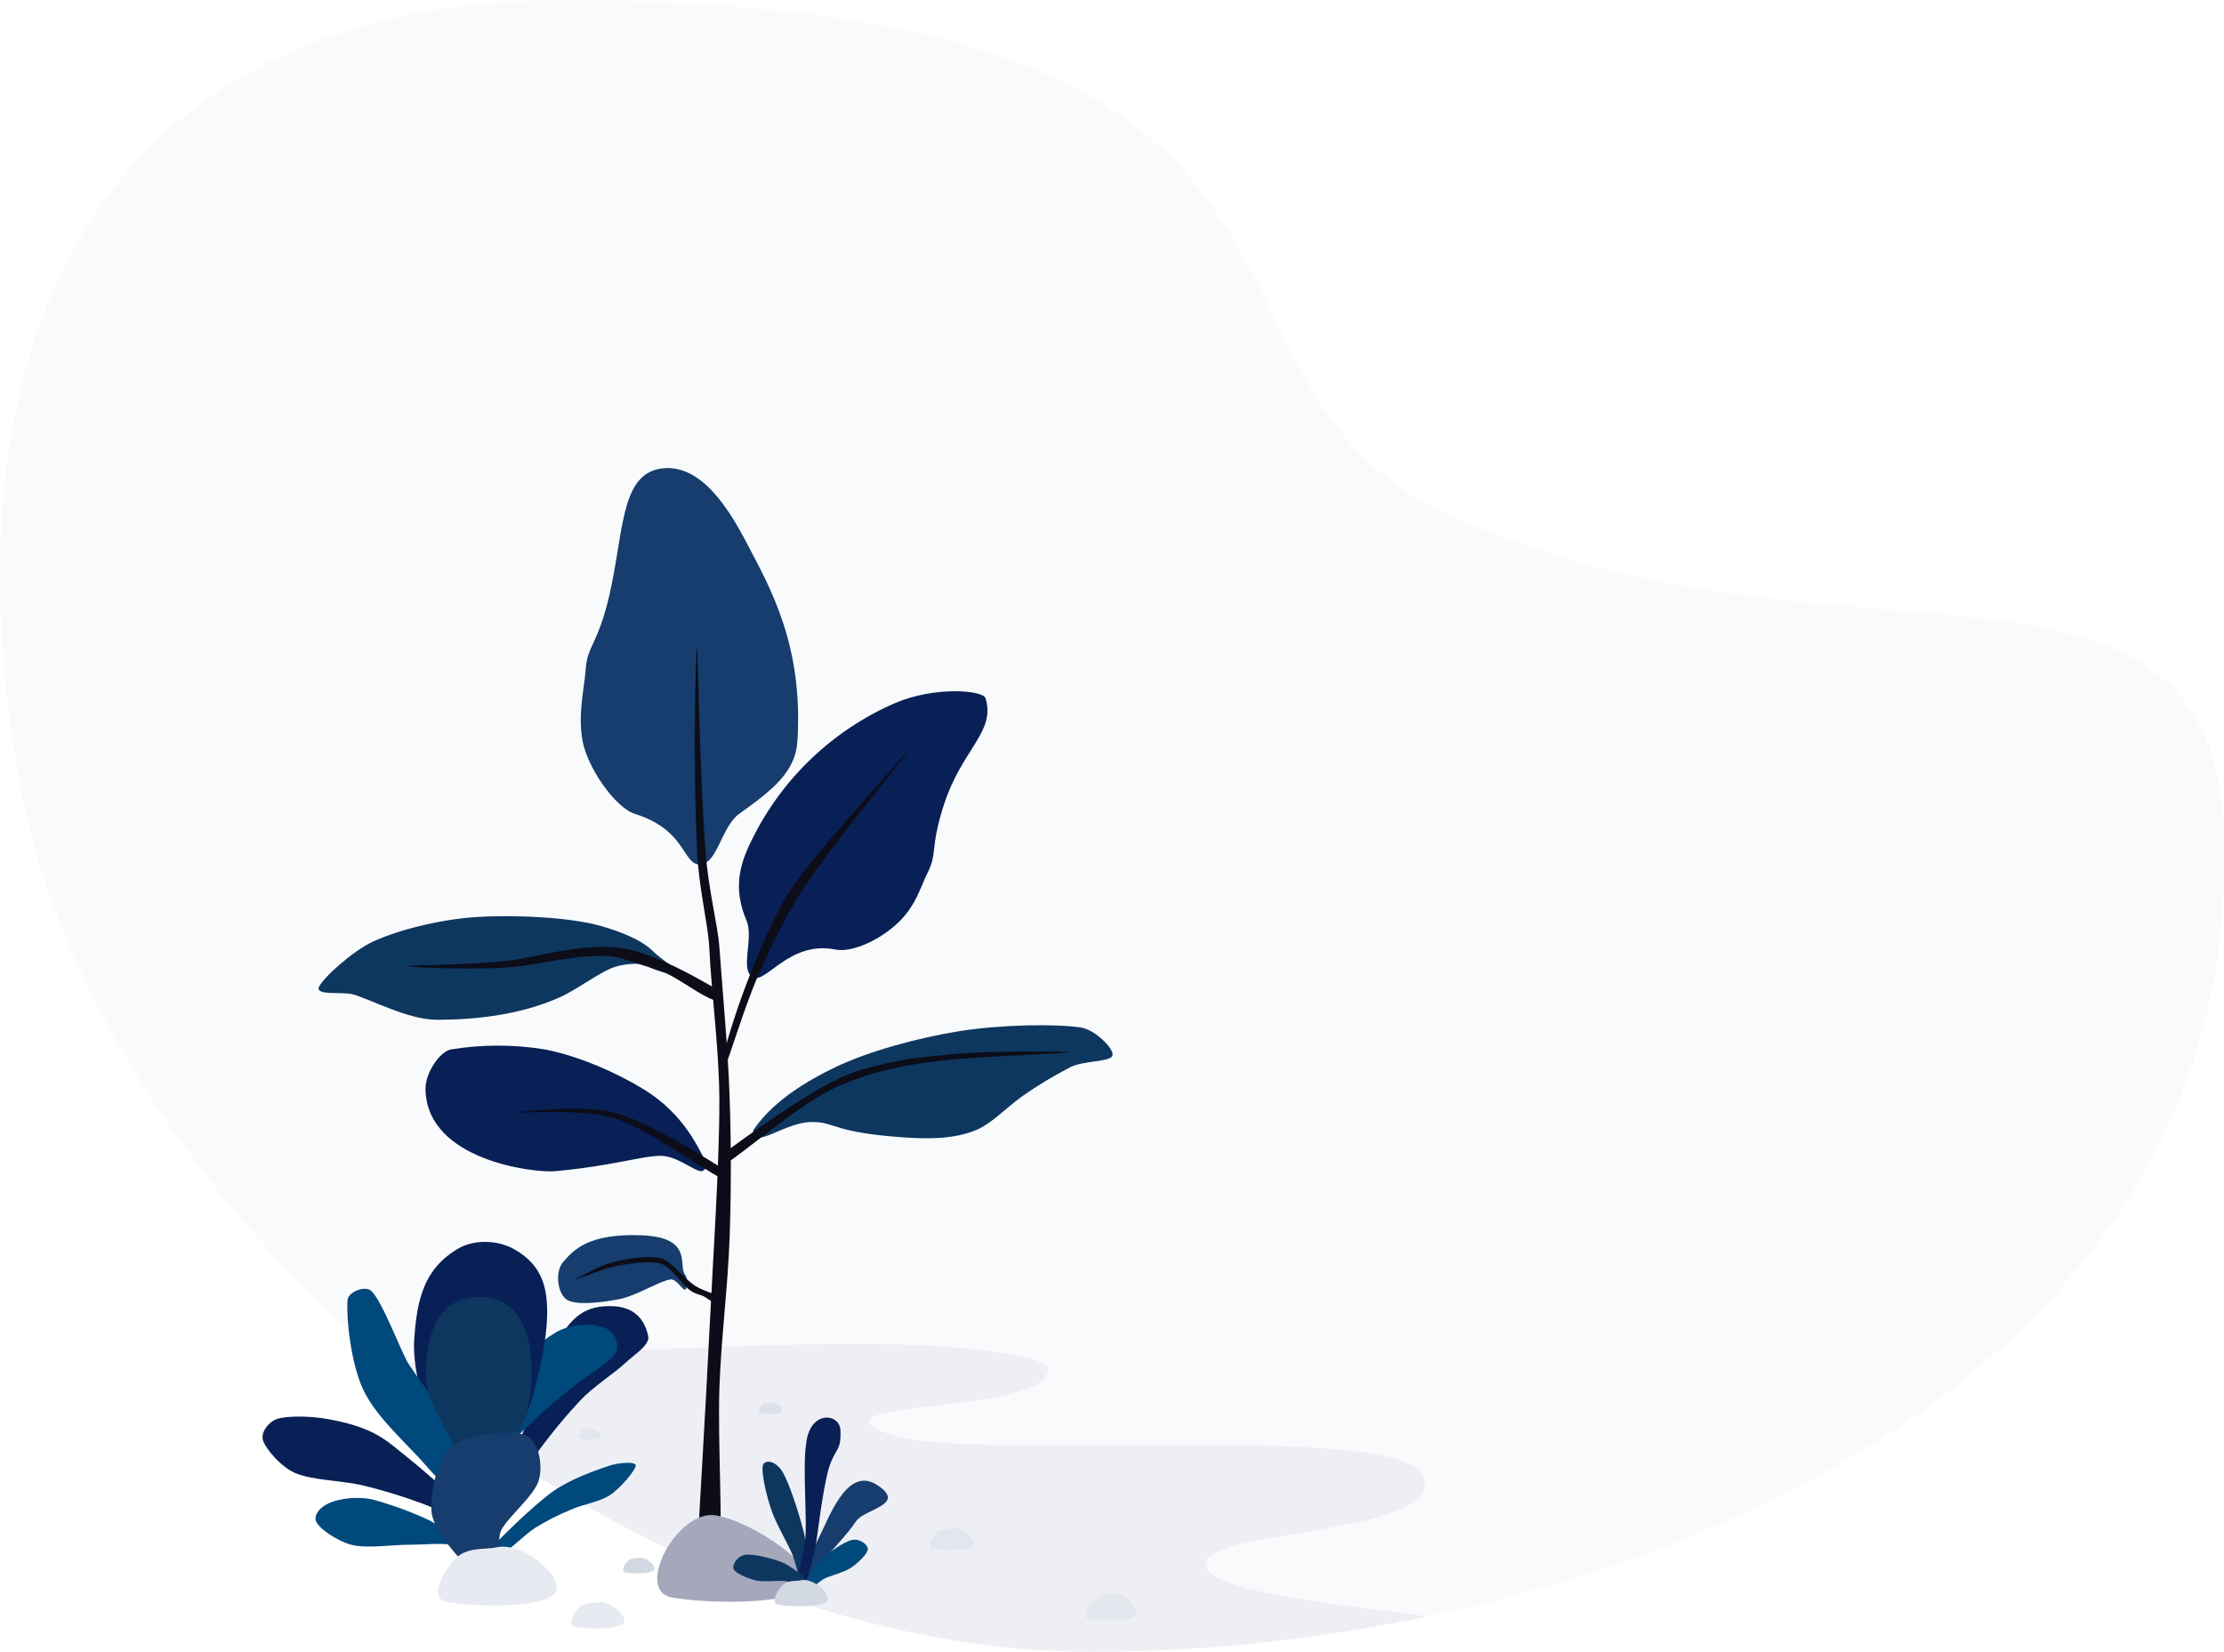
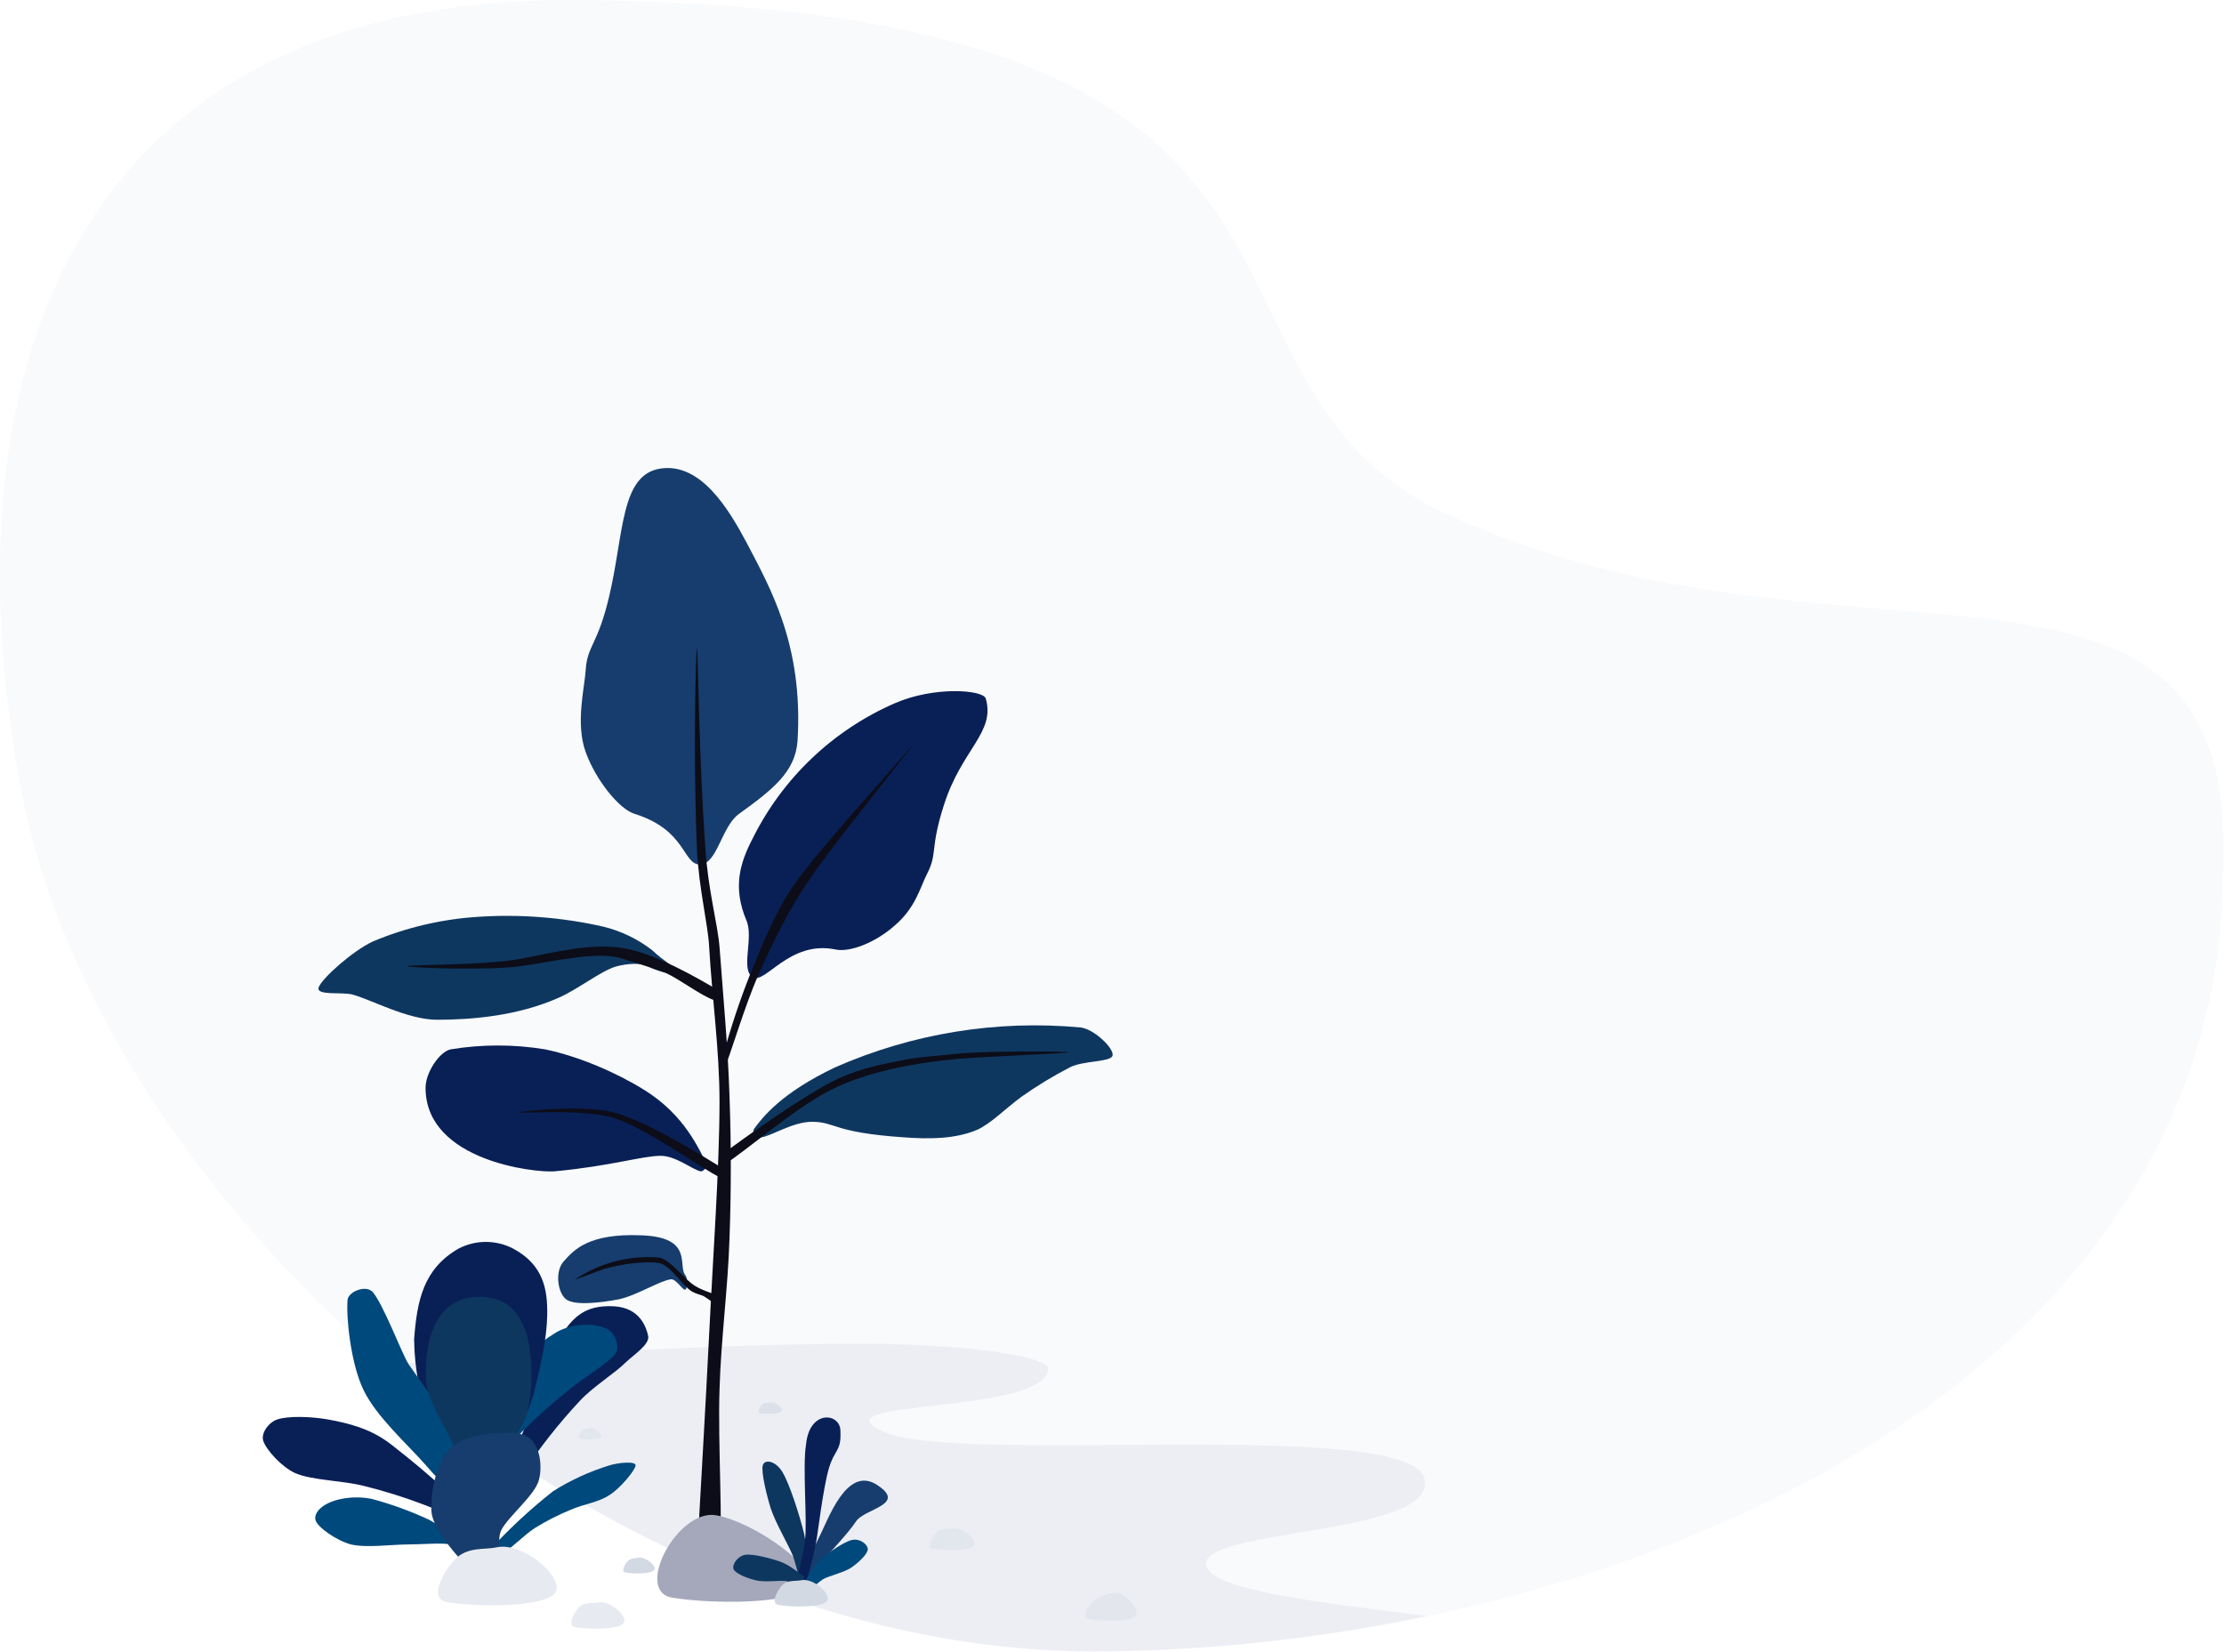
- <svg xmlns="http://www.w3.org/2000/svg" width="601.486" height="446.721" viewBox="0 0 601.486 446.721">
+ <svg xmlns="http://www.w3.org/2000/svg" width="601.5" height="446.7">
  <defs>
-     <clipPath id="clip-path">
-       <path id="Path_2692" data-name="Path 2692" d="M122.031-2.348C349.542-.915,279.452,100.336,359.942,137.061,467.5,186.138,572.227,131.768,569.27,230.9c.548,147.31-172.719,213.475-305.82,213.475S-5.239,324.323-26.518,210.588-11.07-2.348,122.031-2.348Z" transform="translate(391 449)" fill="#f1f2f7" opacity="0.416" />
+     <clipPath id="a">
+       <path fill="#f1f2f7" d="M122-2.3C349.5-1 279.5 100.3 360 137c107.5 49 212.2-5.3 209.3 93.8.5 147.3-172.7 213.5-305.8 213.5s-268.7-120-290-233.8S-11.1-2.4 122-2.4z" data-name="Path 2692" opacity=".4" transform="translate(391 449)" />
    </clipPath>
  </defs>
-   <g id="Group_1204" data-name="Group 1204" transform="translate(-556.845 -254.652)">
-     <g id="Group_1201" data-name="Group 1201" transform="translate(-56 -18)">
-       <path id="Path_2662" data-name="Path 2662" d="M122.031-2.348C349.542-.915,279.452,100.336,359.942,137.061,467.5,186.138,572.227,131.768,569.27,230.9c.548,147.31-172.719,213.475-305.82,213.475S-5.239,324.323-26.518,210.588-11.07-2.348,122.031-2.348Z" transform="translate(645 275)" fill="#f1f2f7" opacity="0.416" />
-       <g id="Mask_Group_7" data-name="Mask Group 7" transform="translate(254 -174)" clip-path="url(#clip-path)">
-         <path id="Path_2691" data-name="Path 2691" d="M11156.859,9886.88s121.934-10.52,194.071-10.79c28.709-.107,52.493,3.284,52.408,6.855-.3,12.442-65,8.075-44.3,17.1s141.126-4.121,145.929,12.34-67.369,13.45-58.164,25.133,114.738,12.3,98.293,26.012-198.953,28.718-198.953,28.718Z" transform="translate(-10761 -9066)" fill="#d0d4e2" opacity="0.286" />
+   <g data-name="Group 1204">
+     <g data-name="Group 1201">
+       <path fill="#f1f2f7" d="M154.2 0C381.7 1.4 311.6 102.7 392 139.4c107.6 49 212.3-5.3 209.3 93.8.6 147.4-172.7 213.5-305.8 213.5S26.9 326.7 5.6 213 21.1 0 154.2 0z" data-name="Path 2662" opacity=".4" />
+       <g clip-path="url(#a)" data-name="Mask Group 7" transform="translate(-358.8 -446.7)">
+         <path fill="#d0d4e2" d="M395.9 820.9s121.9-10.5 194-10.8c28.7-.1 52.5 3.3 52.4 6.8-.3 12.5-65 8.1-44.3 17.1s141.2-4 146 12.4-67.4 13.4-58.2 25.1 114.7 12.3 98.3 26-199 28.7-199 28.7z" data-name="Path 2691" opacity=".3" />
      </g>
-       <g id="Group_1110" data-name="Group 1110" transform="translate(-1188 92.18)">
-         <path id="Path_2416" data-name="Path 2416" d="M96.225-60.2c2.224-2.682,12.192-12.53,17.687-16.424,4.559-3.229,11.609-5.73,15.3-6.941,2.222-.731,7.018-1.212,7.018,0s-4.191,6.194-7.018,8.023c-2.91,1.882-7.169,2.4-10.517,3.908a66.38,66.38,0,0,0-9.772,4.987c-3,2.013-6,5.272-8.151,6.447C99.439-59.472,95.259-59.033,96.225-60.2Z" transform="translate(1836.556 660.391)" fill="#00497c" fill-rule="evenodd" />
-         <path id="Path_2417" data-name="Path 2417" d="M112.322-66.584A71.173,71.173,0,0,0,102.11-73.21a96.153,96.153,0,0,0-15.369-5.628,21.04,21.04,0,0,0-8.334,0c-5.056.886-7.418,3.586-6.985,5.628s5.827,5.64,9.583,6.626c4.205,1.1,11.136,0,15.647,0,3.807,0,8.809-.49,11.421,0,1.693.318,3.1,2.45,4.249,2.94.819.348,2.669.49,2.669,0S113.385-65.795,112.322-66.584Z" transform="translate(1814.81 664.831)" fill="#00497c" fill-rule="evenodd" />
-         <path id="Path_2418" data-name="Path 2418" d="M94.71-42.008c1.468-5.064,8.418-20.933,12.132-30.385,3.44-8.753,6.024-20.725,10.154-26.322,3.236-4.384,6.1-8.59,14.661-8.086,7.043.415,8.659,5.68,9.173,8.086s-3.832,5.01-6.11,7.169c-3.093,2.929-8.769,6.441-12.444,10.407a148.343,148.343,0,0,0-15.433,19.677c-3.748,6.051-6.784,16.212-8.806,19.454C97.449-41.068,94.4-40.944,94.71-42.008Z" transform="translate(1835.33 640.554)" fill="#092056" fill-rule="evenodd" />
-         <path id="Path_2419" data-name="Path 2419" d="M93.53-62.965c1.972-5.675,5.446-18.41,9.691-24.813a50.6,50.6,0,0,1,15.28-14.4c3.907-2.183,10.111-2.758,13.83-.793,2.023,1.068,3.44,4.6,2.173,6.509-1.775,2.663-7.857,6.123-11.981,9.472a147.855,147.855,0,0,0-13.2,11.651c-3.633,3.8-8.443,8.639-10.611,12.372-1.764,3.037-2.1,8.356-3.24,10.027-.67.986-3.35,1.17-3.576,0C91.568-54.609,92.418-59.766,93.53-62.965Z" transform="translate(1832.806 642.908)" fill="#00497c" fill-rule="evenodd" />
-         <path id="Path_2420" data-name="Path 2420" d="M99.426-37.952c-.326-3.672-.419-13.427-1.954-18.162-1.291-3.982-5.863-6.3-7.257-10.25C88.237-71.97,85.05-81.823,85.6-89.75c.729-10.547,2.49-19.005,11.875-24.512,4.269-2.506,10.491-2.346,14.849,0,8.4,4.518,9.318,11.412,9.219,18.09-.1,6.313-1.873,14.056-3.194,19.3a47.543,47.543,0,0,1-4.74,12.179c-1.674,2.726-5.665,3.744-6.862,6.711-1.642,4.07-2.49,13.724-2.989,17.707-.256,2.048.722,5.159,0,6.191s-3.608.645-4.33,0S99.541-36.666,99.426-37.952Z" transform="translate(1827.275 632.423)" fill="#092056" fill-rule="evenodd" />
-         <path id="Path_2421" data-name="Path 2421" d="M117.078-67.324a187.054,187.054,0,0,0-14.449-12.853c-5.22-4.077-8.26-7.782-21.253-10.11-4.512-.809-10.837-.967-13.752,0-2.183.724-4.467,3.617-3.739,5.8.809,2.427,4.861,7.088,8.594,8.761,4.535,2.034,12.828,2.041,18.619,3.441a140.55,140.55,0,0,1,16.13,4.961c3.448,1.336,7.353,2.93,9.849,5.106,2.377,2.073,3.825,7.308,5.126,7.953s3.274-2.566,2.68-4.081C124.029-60.522,119.909-64.547,117.078-67.324Z" transform="translate(1808.1 654.537)" fill="#092056" fill-rule="evenodd" />
-         <path id="Path_2422" data-name="Path 2422" d="M82.484-108.716c-1.669-1.594-6.292.147-6.479,2.448-.363,4.461.775,16.884,4.3,24.325S92.325-67.2,97.174-61.589c3.939,4.557,9.78,10,12.226,13.305,1.38,1.864,1.519,6.121,2.448,6.513s3.32-2.438,3.127-4.163c-.408-3.643-2.876-12.132-5.575-17.7-3.481-7.176-13.033-19.621-16.736-25.134C90.738-91.631,85.5-105.838,82.484-108.716Z" transform="translate(1818.831 638.363)" fill="#00497c" fill-rule="evenodd" />
-         <path id="Path_2423" data-name="Path 2423" d="M98.937-38.066c-.9-2.081.736-12.067,0-16.909-.488-3.21-1.837-6.5-2.657-9.194C94.106-71.3,87.5-78.843,87.293-86.194c-.519-18.2,8.131-21.554,13.043-21.909,9.822-.713,12.772,5.7,14.39,10.925,1.679,5.421,1.126,14.436,0,19.937-.985,4.806-5.437,8.349-6.764,13.072-.7,2.5-2.442,5.567-2.747,9.194-.383,4.559-.691,14.981-1.4,16.909C103.256-36.539,99.58-36.572,98.937-38.066Z" transform="translate(1828.801 639.398)" fill="#0e3760" fill-rule="evenodd" />
-         <path id="Path_2424" data-name="Path 2424" d="M96.1-54.206s-7.605-7.941-8.014-13.022c-.411-5.115,1.353-14.207,5.546-17.668s15.688-4.578,19.611-3.1,4.935,7.9,3.931,11.975c-1.06,4.308-8.577,10.24-10.293,13.876-1.129,2.393,0,7.938,0,7.938Z" transform="translate(1829.467 656.58)" fill="#163d6d" fill-rule="evenodd" />
+       <g fill-rule="evenodd" data-name="Group 1110">
+         <path fill="#00497c" d="M132 419.7a144 144 0 0 1 17.6-16.4 63.6 63.6 0 0 1 15.3-7c2.2-.7 7-1.2 7 0s-4.1 6.2-7 8c-2.9 2-7.1 2.5-10.5 4a66.4 66.4 0 0 0-9.8 5c-3 2-6 5.2-8.1 6.4-1.3.7-5.5 1.2-4.6 0z" data-name="Path 2416" />
+         <path fill="#00497c" d="M126.3 417.8A71.2 71.2 0 0 0 116 411a96.2 96.2 0 0 0-15.4-5.6 21 21 0 0 0-8.3 0c-5 1-7.4 3.6-7 5.6s5.8 5.7 9.6 6.7c4.2 1 11.1 0 15.6 0 3.8 0 8.8-.5 11.4 0 1.7.3 3.1 2.4 4.3 3 .8.3 2.7.4 2.7 0s-1.7-2.2-2.7-3z" data-name="Path 2417" />
+         <path fill="#092056" d="M129.2 418c1.5-5 8.4-20.9 12.1-30.3 3.5-8.8 6-20.7 10.2-26.3 3.2-4.4 6-8.6 14.6-8.1 7 .4 8.7 5.7 9.2 8s-3.8 5-6.1 7.2c-3 3-8.8 6.5-12.4 10.4a148.3 148.3 0 0 0-15.5 19.7c-3.7 6-6.8 16.2-8.8 19.5-.6 1-3.6 1-3.3 0z" data-name="Path 2418" />
+         <path fill="#00497c" d="M125.5 399.5c2-5.7 5.4-18.4 9.7-24.8a50.6 50.6 0 0 1 15.3-14.4c3.9-2.2 10-2.8 13.8-.8 2 1 3.4 4.6 2.2 6.5-1.8 2.6-7.9 6.1-12 9.4a147.9 147.9 0 0 0-13.2 11.7c-3.6 3.8-8.5 8.6-10.6 12.4-1.8 3-2.1 8.3-3.3 10-.6 1-3.3 1.2-3.5 0a29 29 0 0 1 1.6-10z" data-name="Path 2419" />
+         <path fill="#092056" d="M125.9 414c-.4-3.7-.5-13.4-2-18.2-1.3-4-5.9-6.3-7.3-10.2a65 65 0 0 1-4.6-23.4c.8-10.5 2.5-19 12-24.5a16 16 0 0 1 14.8 0c8.4 4.5 9.3 11.4 9.2 18-.1 6.4-1.9 14.1-3.2 19.4a47.5 47.5 0 0 1-4.8 12.2c-1.6 2.7-5.6 3.7-6.8 6.7-1.7 4-2.5 13.7-3 17.7-.3 2 .7 5.1 0 6.2s-3.6.6-4.3 0 0-2.6 0-3.9z" data-name="Path 2420" />
+         <path fill="#092056" d="M124.3 406.7A187 187 0 0 0 110 394c-5.2-4-8.3-7.8-21.3-10.1-4.5-.8-10.8-1-13.7 0-2.2.7-4.5 3.6-3.8 5.8.8 2.4 4.9 7 8.6 8.7 4.6 2 12.9 2 18.7 3.5a140.6 140.6 0 0 1 16 5c3.5 1.3 7.4 2.9 10 5 2.3 2.1 3.8 7.4 5 8s3.3-2.6 2.7-4c-.8-2.3-5-6.3-7.8-9z" data-name="Path 2421" />
+         <path fill="#00497c" d="M100.5 349.2c-1.7-1.6-6.3.1-6.5 2.4-.4 4.5.8 17 4.3 24.3s12 14.8 16.9 20.4c3.9 4.6 9.7 10 12.2 13.3 1.4 1.9 1.5 6.1 2.4 6.5s3.4-2.4 3.2-4.1a71 71 0 0 0-5.6-17.7c-3.5-7.2-13-19.7-16.8-25.2-1.9-2.8-7.1-17-10.1-20z" data-name="Path 2422" />
+         <path fill="#0e3760" d="M126.9 420.9c-1-2.1.7-12.1 0-17-.5-3.2-1.8-6.4-2.7-9.1-2.1-7.2-8.7-14.7-9-22-.5-18.3 8.2-21.6 13-22 10-.7 12.9 5.7 14.5 11a47.8 47.8 0 0 1 0 19.9c-1 4.8-5.5 8.3-6.8 13-.7 2.6-2.4 5.6-2.7 9.3-.4 4.5-.7 15-1.4 16.9-.6 1.5-4.3 1.5-5 0z" data-name="Path 2423" />
+         <path fill="#163d6d" d="M124.7 421.9s-7.6-8-8-13c-.4-5.1 1.4-14.2 5.6-17.7s15.6-4.6 19.6-3 4.9 7.8 3.9 11.9c-1 4.3-8.6 10.2-10.3 13.9-1.1 2.4 0 7.9 0 7.9z" data-name="Path 2424" />
      </g>
-       <g id="Group_1115" data-name="Group 1115" transform="translate(-110 -6105.82)">
-         <path id="Path_2404" data-name="Path 2404" d="M80.506-319.3c-11.14,1.535-10.108,17.376-14.08,34.424-3.112,13.357-5.965,13.345-6.389,20.13-.3,4.774-2.776,14.386,0,22.138,2.7,7.542,9.077,15.392,13.227,16.678C87.357-221.558,86.207-212.2,90.928-212.2s5.822-10.272,10.66-13.723c9.046-6.454,15.218-11.327,15.736-19.664,1.61-25.922-7.322-41.378-13.7-53.548C98.8-308.342,91.219-320.771,80.506-319.3Z" transform="translate(821.187 6824.482)" fill="#163d6d" fill-rule="evenodd" />
-         <path id="Path_2405" data-name="Path 2405" d="M160.861-267.526c2.759,9.2-6.409,13.717-11.273,28.8-3.811,11.817-1.672,13.022-4.473,18.531-1.972,3.877-3.13,9.234-8.768,14.14-5.487,4.773-12.337,7.246-16.031,6.488-12.546-2.574-18.915,9.488-22.445,7.478s.367-10.547-1.665-15.319c-3.8-8.922-1.779-15.527,1.665-22.294a77.483,77.483,0,0,1,38.476-36.517C147.147-270.849,160.2-269.733,160.861-267.526Z" transform="translate(828.537 6834.853)" fill="#092056" fill-rule="evenodd" />
-         <path id="Path_2406" data-name="Path 2406" d="M88-136.9c-1.956-2.451,2.32-10.122-11.738-10.672-14.456-.564-18.341,3.974-21.134,7.072-2.413,2.677-1.659,8.432.713,10.224s9.577.885,14.237,0c4.7-.894,10.985-4.929,13.972-5.359,1.6-.231,3.292,2.986,3.95,2.775S88.844-135.837,88-136.9Z" transform="translate(820.131 6860.13)" fill="#163d6d" fill-rule="evenodd" />
-         <path id="Path_2407" data-name="Path 2407" d="M96.726-203.748c.294-1.252-3.4-3.014-6.507-6.034-3.446-3.346-9.745-5.372-13.24-6.44-8.457-2.583-24.1-3.26-34.469-2.589-9.5.615-20.886,3.44-27.768,6.615C9.161-209.621.963-202.151.074-199.829s6.5,1.152,9.172,1.905c5.145,1.455,14.9,6.886,22.843,6.886,9.222,0,21.774-1.032,32.953-5.99,5.253-2.33,11.289-7.2,15.381-8.39,2.834-.826,7.046-1.162,8.866,0C90.814-204.445,96.478-202.69,96.726-203.748Z" transform="translate(809 6845.307)" fill="#0e3760" fill-rule="evenodd" />
-         <path id="Path_2408" data-name="Path 2408" d="M97.454-166.357c2.393-3.392,7.494-9.9,21.944-16.845,9.261-4.451,22.535-8.018,33.649-9.816,10.869-1.758,26.116-2.07,33.03-.972,3.753.6,8.969,5.76,8.449,7.558s-8.061,1.314-11.567,3.23a112.356,112.356,0,0,0-12.966,7.86c-4.663,3.462-8.367,7.38-12.17,8.985-6.065,2.559-13.028,2.52-19.679,2.065-19.377-1.327-18.438-4.169-24.87-4.169-5.261,0-10.859,3.736-13.719,4.169C98.579-164.144,96.889-165.556,97.454-166.357Z" transform="translate(829.198 6850.375)" fill="#0e3760" fill-rule="evenodd" />
-         <path id="Path_2409" data-name="Path 2409" d="M99.984-158.156C98.109-161.548,94.316-171.285,83-178.23c-7.254-4.451-17.483-8.99-26.678-10.788a78.6,78.6,0,0,0-25.55,0c-2.94.6-6.909,6.319-6.821,10.788.384,19.372,29.663,22.595,34.872,22.139,15.177-1.327,23.733-4.171,28.771-4.171,4.12,0,8.505,3.737,10.745,4.171C99.1-155.942,100.426-157.355,99.984-158.156Z" transform="translate(813.969 6851.322)" fill="#092056" fill-rule="evenodd" />
-         <path id="Path_2410" data-name="Path 2410" d="M84.849-33.42c1.11-20.039,2.34-40.071,3.329-60.116,1.011-20.486,2.736-45.351,2.736-62.8,0-14-2.046-27.926-2.736-41.907-.305-6.175-2.84-15.724-3.329-26.418-1.131-24.739-.318-54.452,0-54.452s.54,29.875,2.277,54.452c.775,10.969,3.334,20.182,3.788,26.418.98,13.453,2.3,27.245,2.766,40.369q.673,19.177,0,38.377c-.461,13.211-2.327,27.237-2.766,40.891-.461,14.347,1.011,37.658,0,45.19-.265,1.978-4.043,0-6.065,0" transform="translate(826.485 6832.844)" fill="#0c0d18" fill-rule="evenodd" />
-         <path id="Path_2411" data-name="Path 2411" d="M142.6-258.051c-10.889,12.808-25.21,27.917-32.668,38.425-5.3,7.47-8.9,17.026-12.072,24.626a204.362,204.362,0,0,0-6.988,20.975c-.4,1.483-.623,6.011,0,4.6,1.548-3.5,5.606-17.283,9.286-25.58,3.712-8.368,7.8-16.918,12.983-24.626,7.073-10.508,19.639-25.617,29.458-38.425" transform="translate(827.776 6837.215)" fill="#0c0d18" fill-rule="evenodd" />
-         <path id="Path_2412" data-name="Path 2412" d="M91-161.316c5.1-3.85,21.819-15.846,30.588-19.945,6.805-3.183,11.987-3.929,17.373-5.143,3.43-.774,11.446-1.362,14.944-1.741,6.778-.734,30.277-.706,30.277-.4s-20.168,1-30.277,1.854c-10.447.885-22.266,2.882-32.317,7.441C111.1-174.5,96.1-161.1,91-158.163,89.988-157.583,90.069-160.615,91-161.316Z" transform="translate(827.73 6851.595)" fill="#0c0d18" fill-rule="evenodd" />
-         <path id="Path_2413" data-name="Path 2413" d="M102.977-201.081c-4.141-2.341-16.121-9.417-24.846-10.732s-18.457,1.115-27.508,2.847c-9.343,1.788-30.833,1.649-30.833,1.979s21.49,1.315,30.833,0c9.1-1.28,21.17-4.153,27.508-1.979,1.618.554,10.05,3.137,11.608,3.839,4.141,1.867,9.876,6.395,13.238,7.358C104.051-197.461,103.948-200.533,102.977-201.081Z" transform="translate(813.106 6846.731)" fill="#0c0d18" fill-rule="evenodd" />
-         <path id="Path_2414" data-name="Path 2414" d="M99.481-160.076C94.7-163.018,79.9-172.422,70.773-174.892c-8.375-2.266-26.054-.258-26.054,0s17.784-1.121,26.054,1.546C79.9-170.4,94.7-159.451,99.481-157.24,100.348-156.84,100.294-159.576,99.481-160.076Z" transform="translate(818.279 6854.249)" fill="#0c0d18" fill-rule="evenodd" />
-         <path id="Path_2415" data-name="Path 2415" d="M95.572-132.4c-1.033-.692-4.182-1.291-6.6-3.222-3.212-2.562-5.968-6.523-8.884-6.9-5.112-.665-11.818.795-15,2.038-1.534.6-7.914,3.9-7.7,3.9s6.2-2.274,8.029-2.85c3.185-1,10.316-2.362,14.677-1.639,2.725.452,5.333,4.483,7.971,6.956,1.466,1.374,3.409,1.578,4.268,2.067,1.082.616,2.706,1.907,3.247,1.849S96.186-131.99,95.572-132.4Z" transform="translate(820.905 6861.151)" fill="#0c0d18" fill-rule="evenodd" />
+       <g fill-rule="evenodd" data-name="Group 1115">
+         <path fill="#163d6d" d="M178.8 126.7c-11 1.5-10 17.4-14 34.4-3.1 13.4-6 13.4-6.4 20.2-.3 4.7-2.8 14.4 0 22.1 2.7 7.5 9 15.4 13.2 16.7 14.1 4.4 13 13.7 17.7 13.7s5.8-10.3 10.6-13.7c9-6.5 15.2-11.3 15.8-19.7 1.6-25.9-7.4-41.4-13.7-53.5-4.9-9.2-12.4-21.7-23.2-20.2z" data-name="Path 2404" />
+         <path fill="#092056" d="M266.6 188.9c2.7 9.2-6.5 13.7-11.3 28.8-3.8 11.8-1.7 13-4.5 18.5-2 3.9-3.1 9.2-8.8 14.1-5.4 4.8-12.3 7.3-16 6.5-12.5-2.6-19 9.5-22.4 7.5s.3-10.6-1.7-15.3c-3.8-9-1.8-15.6 1.7-22.3a77.5 77.5 0 0 1 38.4-36.5c10.8-4.7 23.9-3.6 24.6-1.3z" data-name="Path 2405" />
+         <path fill="#163d6d" d="M185.3 344.8c-2-2.5 2.3-10.2-11.8-10.7-14.4-.6-18.3 4-21 7-2.5 2.7-1.7 8.5.6 10.3s9.6.9 14.3 0c4.7-1 11-5 14-5.4 1.5-.2 3.2 3 3.9 2.8s.8-3 0-4z" data-name="Path 2406" />
+         <path fill="#0e3760" d="M182.9 263c.3-1.2-3.4-3-6.5-6a35.2 35.2 0 0 0-13.3-6.4 118 118 0 0 0-34.4-2.6 88 88 0 0 0-27.8 6.6c-5.6 2.6-13.8 10-14.7 12.4s6.5 1.2 9.2 2c5.1 1.4 14.9 6.8 22.8 6.8 9.3 0 21.8-1 33-6 5.2-2.3 11.3-7.2 15.4-8.4 2.8-.8 7-1.1 8.8 0 1.6 1 7.2 2.7 7.5 1.7z" data-name="Path 2407" />
+         <path fill="#0e3760" d="M203.8 305.5c2.4-3.3 7.5-9.9 22-16.8a134 134 0 0 1 66.6-10.8c3.8.6 9 5.8 8.5 7.6s-8 1.3-11.6 3.2a112.4 112.4 0 0 0-13 7.9c-4.6 3.4-8.3 7.3-12.1 9-6 2.5-13 2.5-19.7 2-19.4-1.3-18.4-4.2-24.9-4.2-5.2 0-10.8 3.8-13.7 4.2-1 .2-2.7-1.3-2-2z" data-name="Path 2408" />
+         <path fill="#092056" d="M191.1 314.7c-1.9-3.4-5.7-13.1-17-20-7.2-4.5-17.5-9-26.7-10.9a78.6 78.6 0 0 0-25.5 0c-3 .6-7 6.4-6.8 10.8.4 19.4 29.6 22.6 34.8 22.2 15.2-1.4 23.8-4.2 28.8-4.2 4.1 0 8.5 3.7 10.8 4.2.7.1 2-1.3 1.6-2.1z" data-name="Path 2409" />
+         <path fill="#0c0d18" d="M188.5 421c1.1-20 2.3-40.1 3.3-60.2 1-20.4 2.8-45.3 2.8-62.8 0-14-2-27.9-2.8-41.9-.3-6.1-2.8-15.7-3.3-26.4-1.1-24.7-.3-54.4 0-54.4s.5 29.8 2.3 54.4c.7 11 3.3 20.2 3.8 26.4 1 13.5 2.3 27.3 2.7 40.4q.7 19.2 0 38.4c-.4 13.2-2.3 27.2-2.7 40.9-.5 14.3 1 37.6 0 45.2-.3 2-4 0-6.1 0" data-name="Path 2410" />
+         <path fill="#0c0d18" d="M247.5 200.7c-10.9 12.8-25.2 28-32.6 38.4-5.3 7.5-9 17-12.1 24.6a204.4 204.4 0 0 0-7 21c-.4 1.5-.6 6 0 4.6 1.6-3.5 5.6-17.3 9.3-25.6 3.7-8.3 7.8-16.9 13-24.6 7-10.5 19.6-25.6 29.4-38.4" data-name="Path 2411" />
+         <path fill="#0c0d18" d="M195.9 311.8c5-3.8 21.8-15.8 30.6-20 6.8-3.1 12-3.9 17.3-5 3.5-.9 11.5-1.4 15-1.8 6.8-.8 30.3-.7 30.3-.4s-20.2 1-30.3 1.8c-10.5 1-22.3 3-32.3 7.5-10.5 4.7-25.5 18.1-30.6 21-1 .6-1-2.4 0-3z" data-name="Path 2412" />
+         <path fill="#0c0d18" d="M193.2 267.2c-4.1-2.4-16-9.4-24.8-10.8s-18.5 1.2-27.5 2.9c-9.4 1.8-30.8 1.6-30.8 2s21.4 1.3 30.8 0c9-1.3 21.2-4.2 27.5-2 1.6.5 10 3.1 11.6 3.8 4.1 1.9 9.9 6.4 13.2 7.4 1.1.3 1-2.8 0-3.3z" data-name="Path 2413" />
+         <path fill="#0c0d18" d="M195 315.7c-4.9-3-19.7-12.3-28.8-14.8-8.4-2.3-26-.3-26 0s17.7-1.1 26 1.5c9.1 3 24 14 28.7 16.1.9.4.8-2.3 0-2.8z" data-name="Path 2414" />
+         <path fill="#0c0d18" d="M193.6 350.3c-1-.7-4.2-1.3-6.6-3.2-3.2-2.6-6-6.6-8.9-7a35.7 35.7 0 0 0-22.7 6c.3 0 6.2-2.3 8-2.9 3.3-1 10.4-2.3 14.8-1.6 2.7.5 5.3 4.5 8 7 1.4 1.3 3.3 1.5 4.2 2 1 .6 2.7 2 3.2 1.9s.6-1.8 0-2.2z" data-name="Path 2415" />
      </g>
    </g>
-     <path id="Path_2679" data-name="Path 2679" d="M11522.438,9748.3c10.425,1.759,29.2,14.931,24.587,19.521s-25.95,4.466-36.375,2.708S11512.013,9746.542,11522.438,9748.3Z" transform="translate(-10772 -9083.813)" fill="#a4a8ba" />
-     <path id="Path_2680" data-name="Path 2680" d="M11523.065,9751.142c7.714-1.739,19.329,9.006,15.665,12.654s-20.625,3.55-28.911,2.152c-4.938-.833-1.459-7.722,1.853-11.423S11519.949,9751.845,11523.065,9751.142Z" transform="translate(-10832 -9078)" fill="#e7eaf0" />
-     <path id="Path_2681" data-name="Path 2681" d="M11514.408,9751.037c3.462-.779,8.675,4.043,7.03,5.68s-9.257,1.594-12.976.967c-2.217-.375-.654-3.466.832-5.127S11513.01,9751.354,11514.408,9751.037Z" transform="translate(-10796 -9063)" fill="#e7eaf0" />
-     <path id="Path_2683" data-name="Path 2683" d="M11511.534,9751c2.05-.462,5.138,2.395,4.163,3.363s-5.482.944-7.685.573c-1.313-.223-.388-2.053.493-3.037S11510.705,9751.189,11511.534,9751Z" transform="translate(-10782 -9075)" fill="#d3d9e3" />
-     <path id="Path_2684" data-name="Path 2684" d="M89.833-54.206A87.806,87.806,0,0,1,88.04-67.228c-.092-5.115-3.393-20.678,6.509-20.17s.225,7.3,0,11.379c-.237,4.308-1.919,10.24-2.3,13.876a78.935,78.935,0,0,0,0,7.938Z" transform="translate(668.457 684.663) rotate(30)" fill="#163d6d" fill-rule="evenodd" />
-     <path id="Path_2685" data-name="Path 2685" d="M93.142-54.206a82.707,82.707,0,0,0,1.912-13.022c.1-5.115-.323-14.207-1.323-17.668s-3.743-4.578-4.679-3.1-1.178,7.9-.938,11.975c.253,4.308,2.047,10.24,2.456,13.876a74.031,74.031,0,0,1,0,7.938Z" transform="matrix(0.966, -0.259, 0.259, 0.966, 699.936, 759.021)" fill="#0e3760" fill-rule="evenodd" />
-     <path id="Path_2686" data-name="Path 2686" d="M93.142-41.585a84.509,84.509,0,0,0,.47-9.462c.046-3.3-.979-11.465-.95-19.585s2.663-6.777,1.068-12.893c-1-4.73-9.453-3.968-8.325,5.543.253,5.888,4.755,20.58,5.164,25.549.269,3.27,0,10.848,0,10.848Z" transform="matrix(0.978, 0.208, -0.208, 0.978, 675.106, 703.82)" fill="#092056" fill-rule="evenodd" />
-     <path id="Path_2688" data-name="Path 2688" d="M93.142-69.374s1.815-4.443,1.912-7.285c.1-2.861-.323-7.947-1.323-9.883s-3.743-2.561-4.679-1.734-1.178,4.417-.938,6.7c.253,2.41,2.047,5.728,2.456,7.762a23.206,23.206,0,0,1,0,4.441Z" transform="translate(809.735 791.947) rotate(-71)" fill="#0e3760" fill-rule="evenodd" />
-     <path id="Path_2689" data-name="Path 2689" d="M5.115,0S6.929,4.442,7.027,7.284c.1,2.861-.323,7.947-1.323,9.883S1.961,19.729,1.024,18.9-.153,14.484.086,12.2c.253-2.41,2.047-5.728,2.456-7.762a23.2,23.2,0,0,0,0-4.44Z" transform="matrix(-0.643, -0.766, 0.766, -0.643, 777.728, 686.552)" fill="#00497c" fill-rule="evenodd" />
-     <path id="Path_2690" data-name="Path 2690" d="M11514.408,9751.037c3.462-.779,8.675,4.043,7.03,5.68s-9.257,1.594-12.976.967c-2.217-.375-.654-3.466.832-5.127S11513.01,9751.354,11514.408,9751.037Z" transform="translate(-10741 -9069)" fill="#d3d9e3" />
-     <path id="Path_2693" data-name="Path 2693" d="M11513.235,9751.022c2.887-.649,7.232,3.371,5.861,4.735s-7.717,1.329-10.817.806c-1.848-.312-.545-2.889.693-4.273S11512.07,9751.287,11513.235,9751.022Z" transform="translate(-10699 -9083)" fill="#d3d9e3" opacity="0.404" />
-     <path id="Path_2696" data-name="Path 2696" d="M11510.451,9750.989c1.52-.342,3.807,1.774,3.085,2.492s-4.062.7-5.692.424c-.973-.164-.287-1.521.364-2.249S11509.838,9751.129,11510.451,9750.989Z" transform="translate(-10745.315 -9117)" fill="#c4ccd9" opacity="0.404" />
-     <path id="Path_2697" data-name="Path 2697" d="M11510.324,9750.988c1.457-.328,3.649,1.7,2.957,2.389s-3.893.671-5.457.406c-.934-.157-.275-1.457.35-2.156S11509.736,9751.121,11510.324,9750.988Z" transform="translate(-10794 -9110)" fill="#d3d9e3" opacity="0.404" />
-     <path id="Path_2694" data-name="Path 2694" d="M11516.718,9749.632c2.531.867,5.51,4.817,4.139,6.182s-9.477,1.273-12.577.75c-1.848-.312-.545-2.889.693-4.273S11514.187,9748.765,11516.718,9749.632Z" transform="translate(-10657 -9064)" fill="#d0d4e2" opacity="0.305" />
+     <path fill="#a4a8ba" d="M193.6 409.8c10.4 1.8 29.2 15 24.6 19.6s-26 4.4-36.4 2.7 1.4-24 11.8-22.3z" data-name="Path 2679" />
+     <path fill="#e7eaf0" d="M134.2 418.5c7.7-1.7 19.3 9 15.7 12.6s-20.6 3.6-29 2.2c-4.9-.8-1.4-7.7 2-11.4s8.2-2.7 11.3-3.4z" data-name="Path 2680" />
+     <path fill="#e7eaf0" d="M161.6 433.4c3.4-.8 8.6 4 7 5.7s-9.3 1.6-13 1c-2.2-.4-.6-3.5.8-5.2s3.8-1.2 5.2-1.5z" data-name="Path 2681" />
+     <path fill="#d3d9e3" d="M172.7 421.3c2-.4 5.1 2.4 4.2 3.4s-5.5 1-7.7.6c-1.3-.2-.4-2 .5-3s2.2-.8 3-1z" data-name="Path 2683" />
+     <path fill="#163d6d" fill-rule="evenodd" d="M216.5 428a87.8 87.8 0 0 1 5-12.2c2.4-4.5 7.4-19.6 15.7-14.2s-3.5 6.4-5.7 9.9c-2.4 3.6-6.8 7.9-9 10.8a79 79 0 0 0-3.9 6.9z" data-name="Path 2684" />
+     <path fill="#0e3760" fill-rule="evenodd" d="M219 427.9a82.7 82.7 0 0 0-1.5-13c-1.2-5-4-13.7-5.9-16.8s-4.8-3.5-5.3-1.8 1 8 2.2 11.8c1.4 4.1 4.6 9.4 6 12.8a74 74 0 0 1 2 7.6z" data-name="Path 2685" />
+     <path fill="#092056" fill-rule="evenodd" d="M218 427.9a84.5 84.5 0 0 0 2.4-9.2c.8-3.2 1.5-11.4 3.2-19.3s4-6.1 3.7-12.4c0-4.9-8.4-5.9-9.3 3.7-1 5.8.4 21-.3 26-.4 3.3-2.2 10.6-2.2 10.6z" data-name="Path 2686" />
+     <path fill="#0e3760" fill-rule="evenodd" d="M217.6 426.6s-3.6-3.1-6.2-4.1c-2.7-1-7.7-2.3-9.8-2s-3.7 2.7-3.2 3.9 3.8 2.5 6 3c2.4.6 6.1 0 8.2.2a23.2 23.2 0 0 1 4.2 1.5z" data-name="Path 2688" />
+     <path fill="#00497c" fill-rule="evenodd" d="M217.6 428s2.2-4.3 4.3-6.2c2.2-1.9 6.3-4.8 8.5-5.3s4.3 1.2 4.3 2.5-2.6 3.7-4.5 5c-2 1.3-5.7 2.1-7.6 3.1a23.2 23.2 0 0 0-3.4 2.9z" data-name="Path 2689" />
+     <path fill="#d3d9e3" d="M216.6 427.4c3.4-.8 8.6 4 7 5.7s-9.3 1.6-13 1c-2.2-.4-.6-3.5.8-5.2s3.8-1.2 5.2-1.5z" data-name="Path 2690" />
+     <path fill="#d3d9e3" d="M257.4 413.4c2.9-.7 7.2 3.3 5.9 4.7s-7.8 1.3-10.9.8c-1.8-.3-.5-2.9.7-4.3s3.1-1 4.3-1.2z" data-name="Path 2693" opacity=".4" />
+     <path fill="#c4ccd9" d="M208.3 379.3c1.5-.3 3.8 1.8 3 2.5s-4 .7-5.6.5c-1-.2-.3-1.6.3-2.3s1.7-.5 2.3-.7z" data-name="Path 2696" opacity=".4" />
+     <path fill="#d3d9e3" d="M159.5 386.3c1.4-.3 3.6 1.7 3 2.4s-4 .7-5.5.4c-1-.1-.3-1.4.3-2.1s1.6-.5 2.2-.7z" data-name="Path 2697" opacity=".4" />
+     <path fill="#d0d4e2" d="M302.9 431c2.5.8 5.5 4.8 4.1 6.2s-9.5 1.2-12.6.7c-1.8-.3-.5-2.9.7-4.3s5.2-3.5 7.8-2.6z" data-name="Path 2694" opacity=".3" />
  </g>
</svg>
